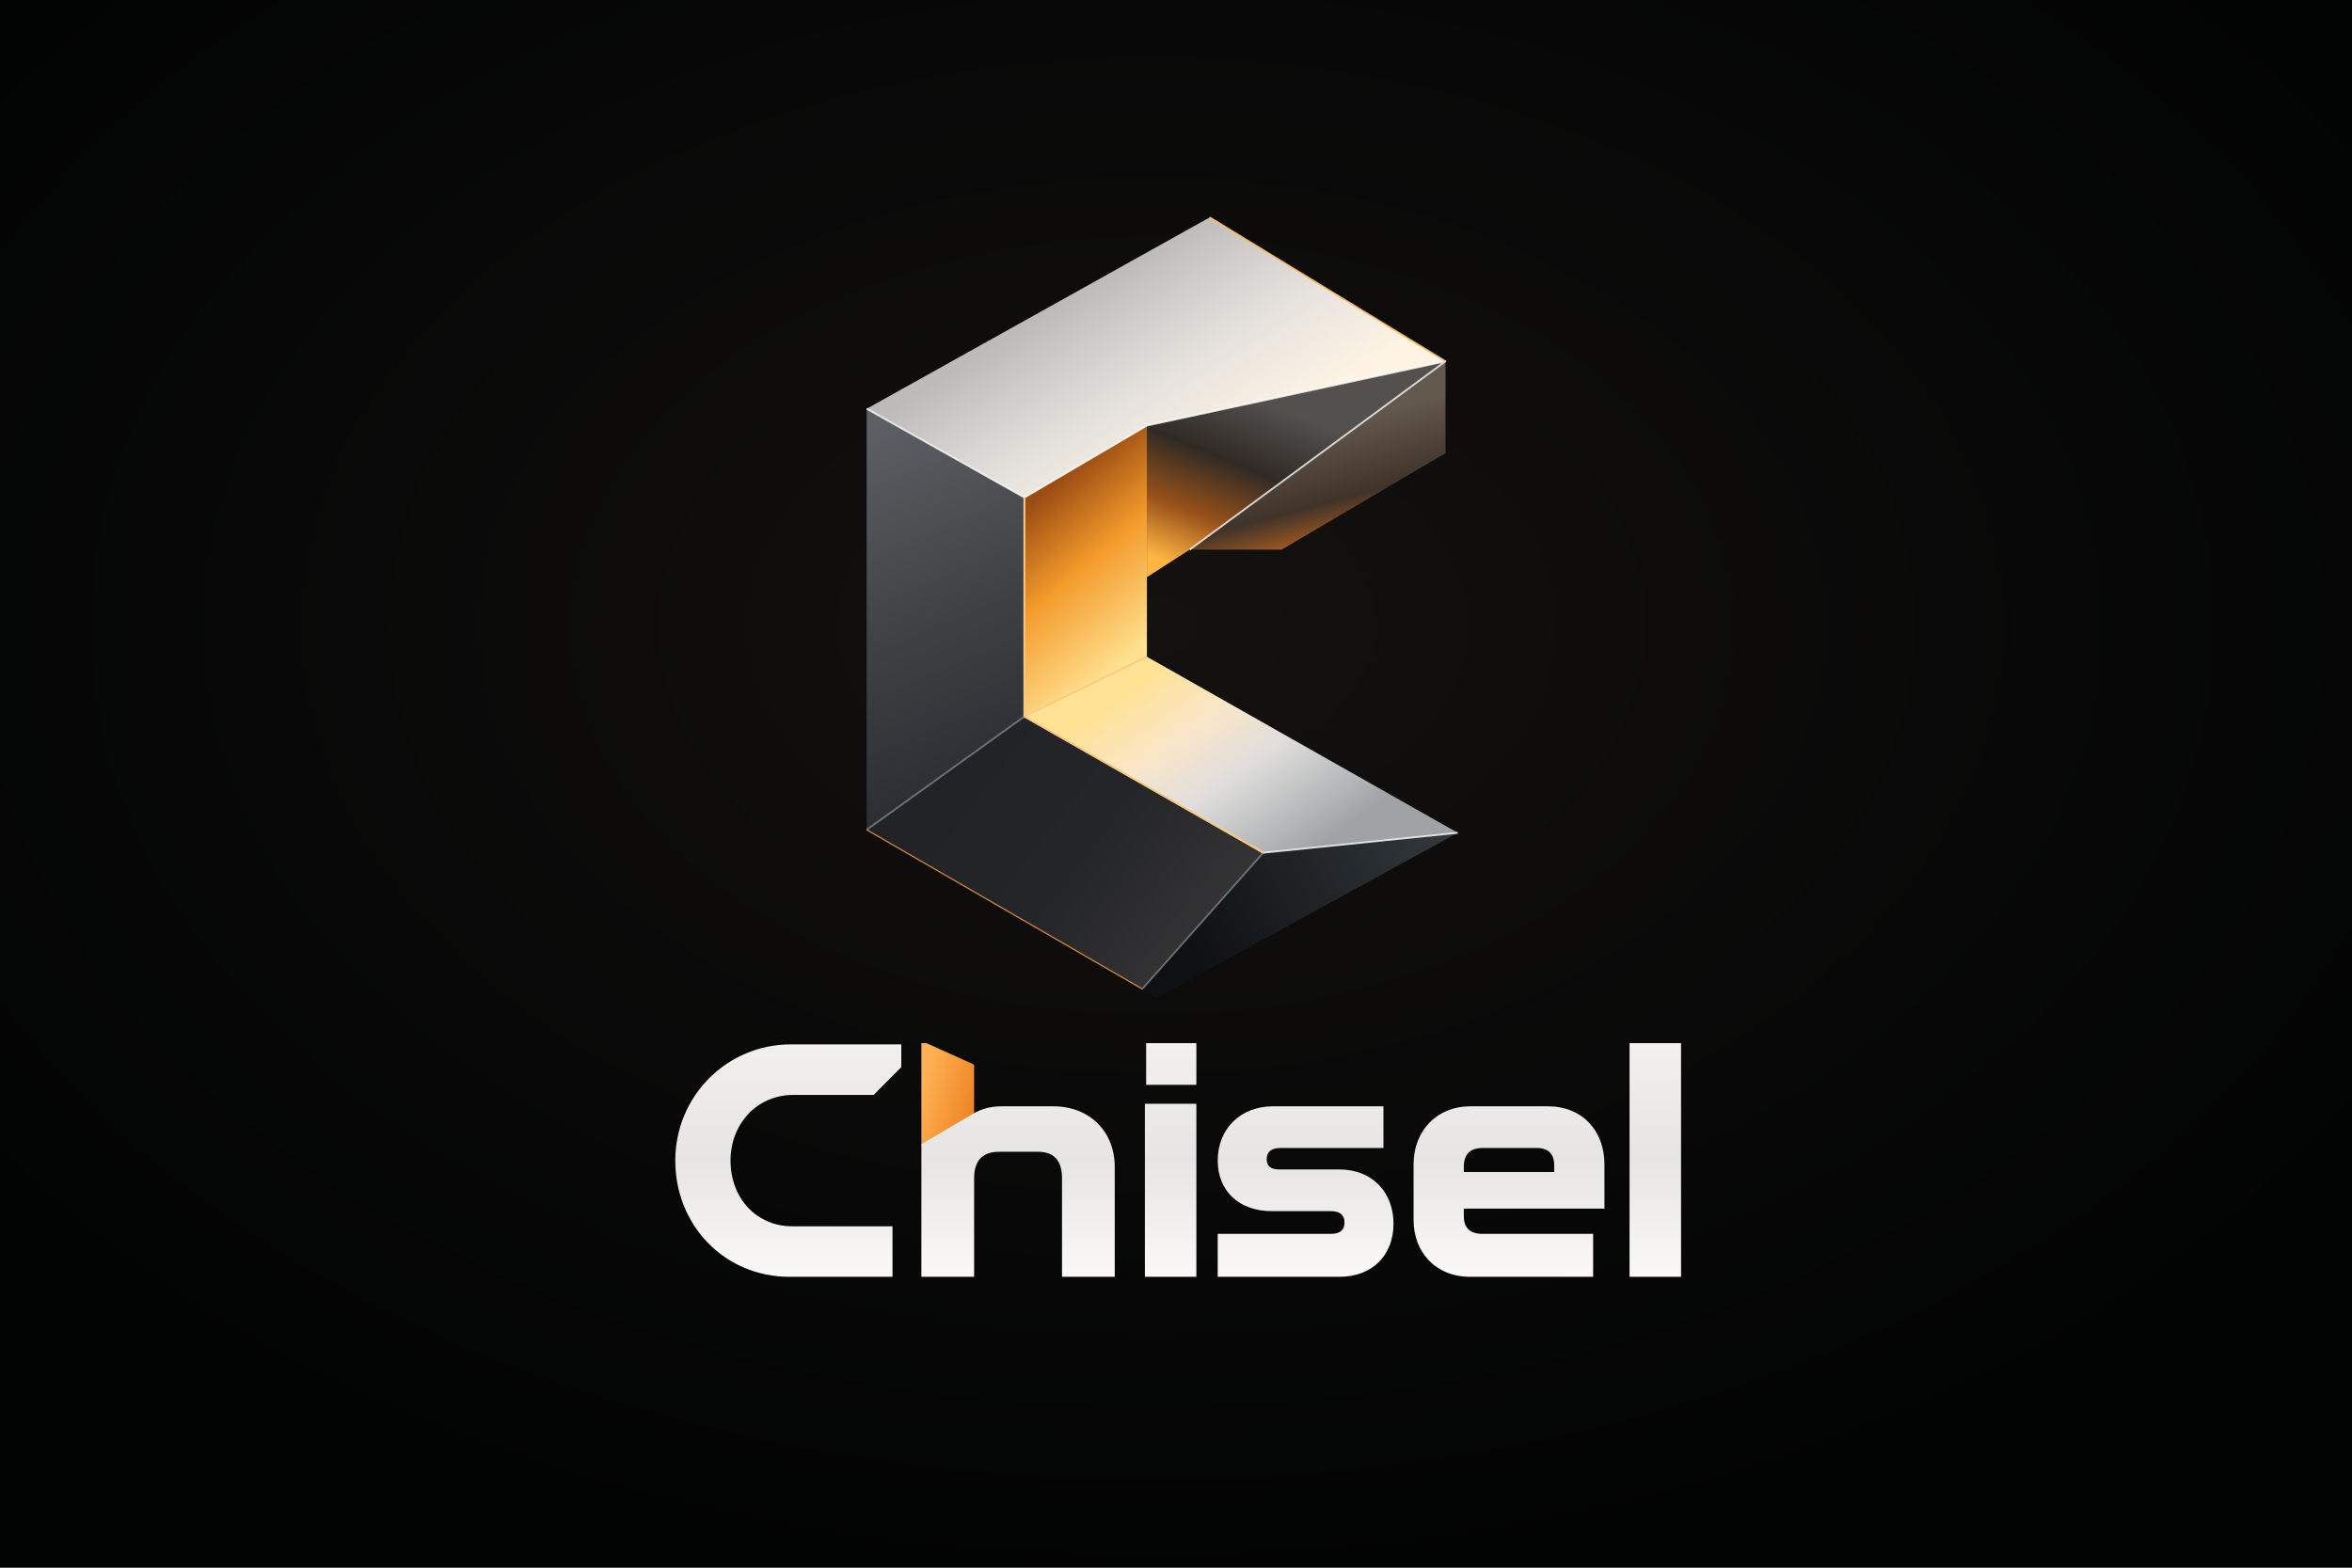
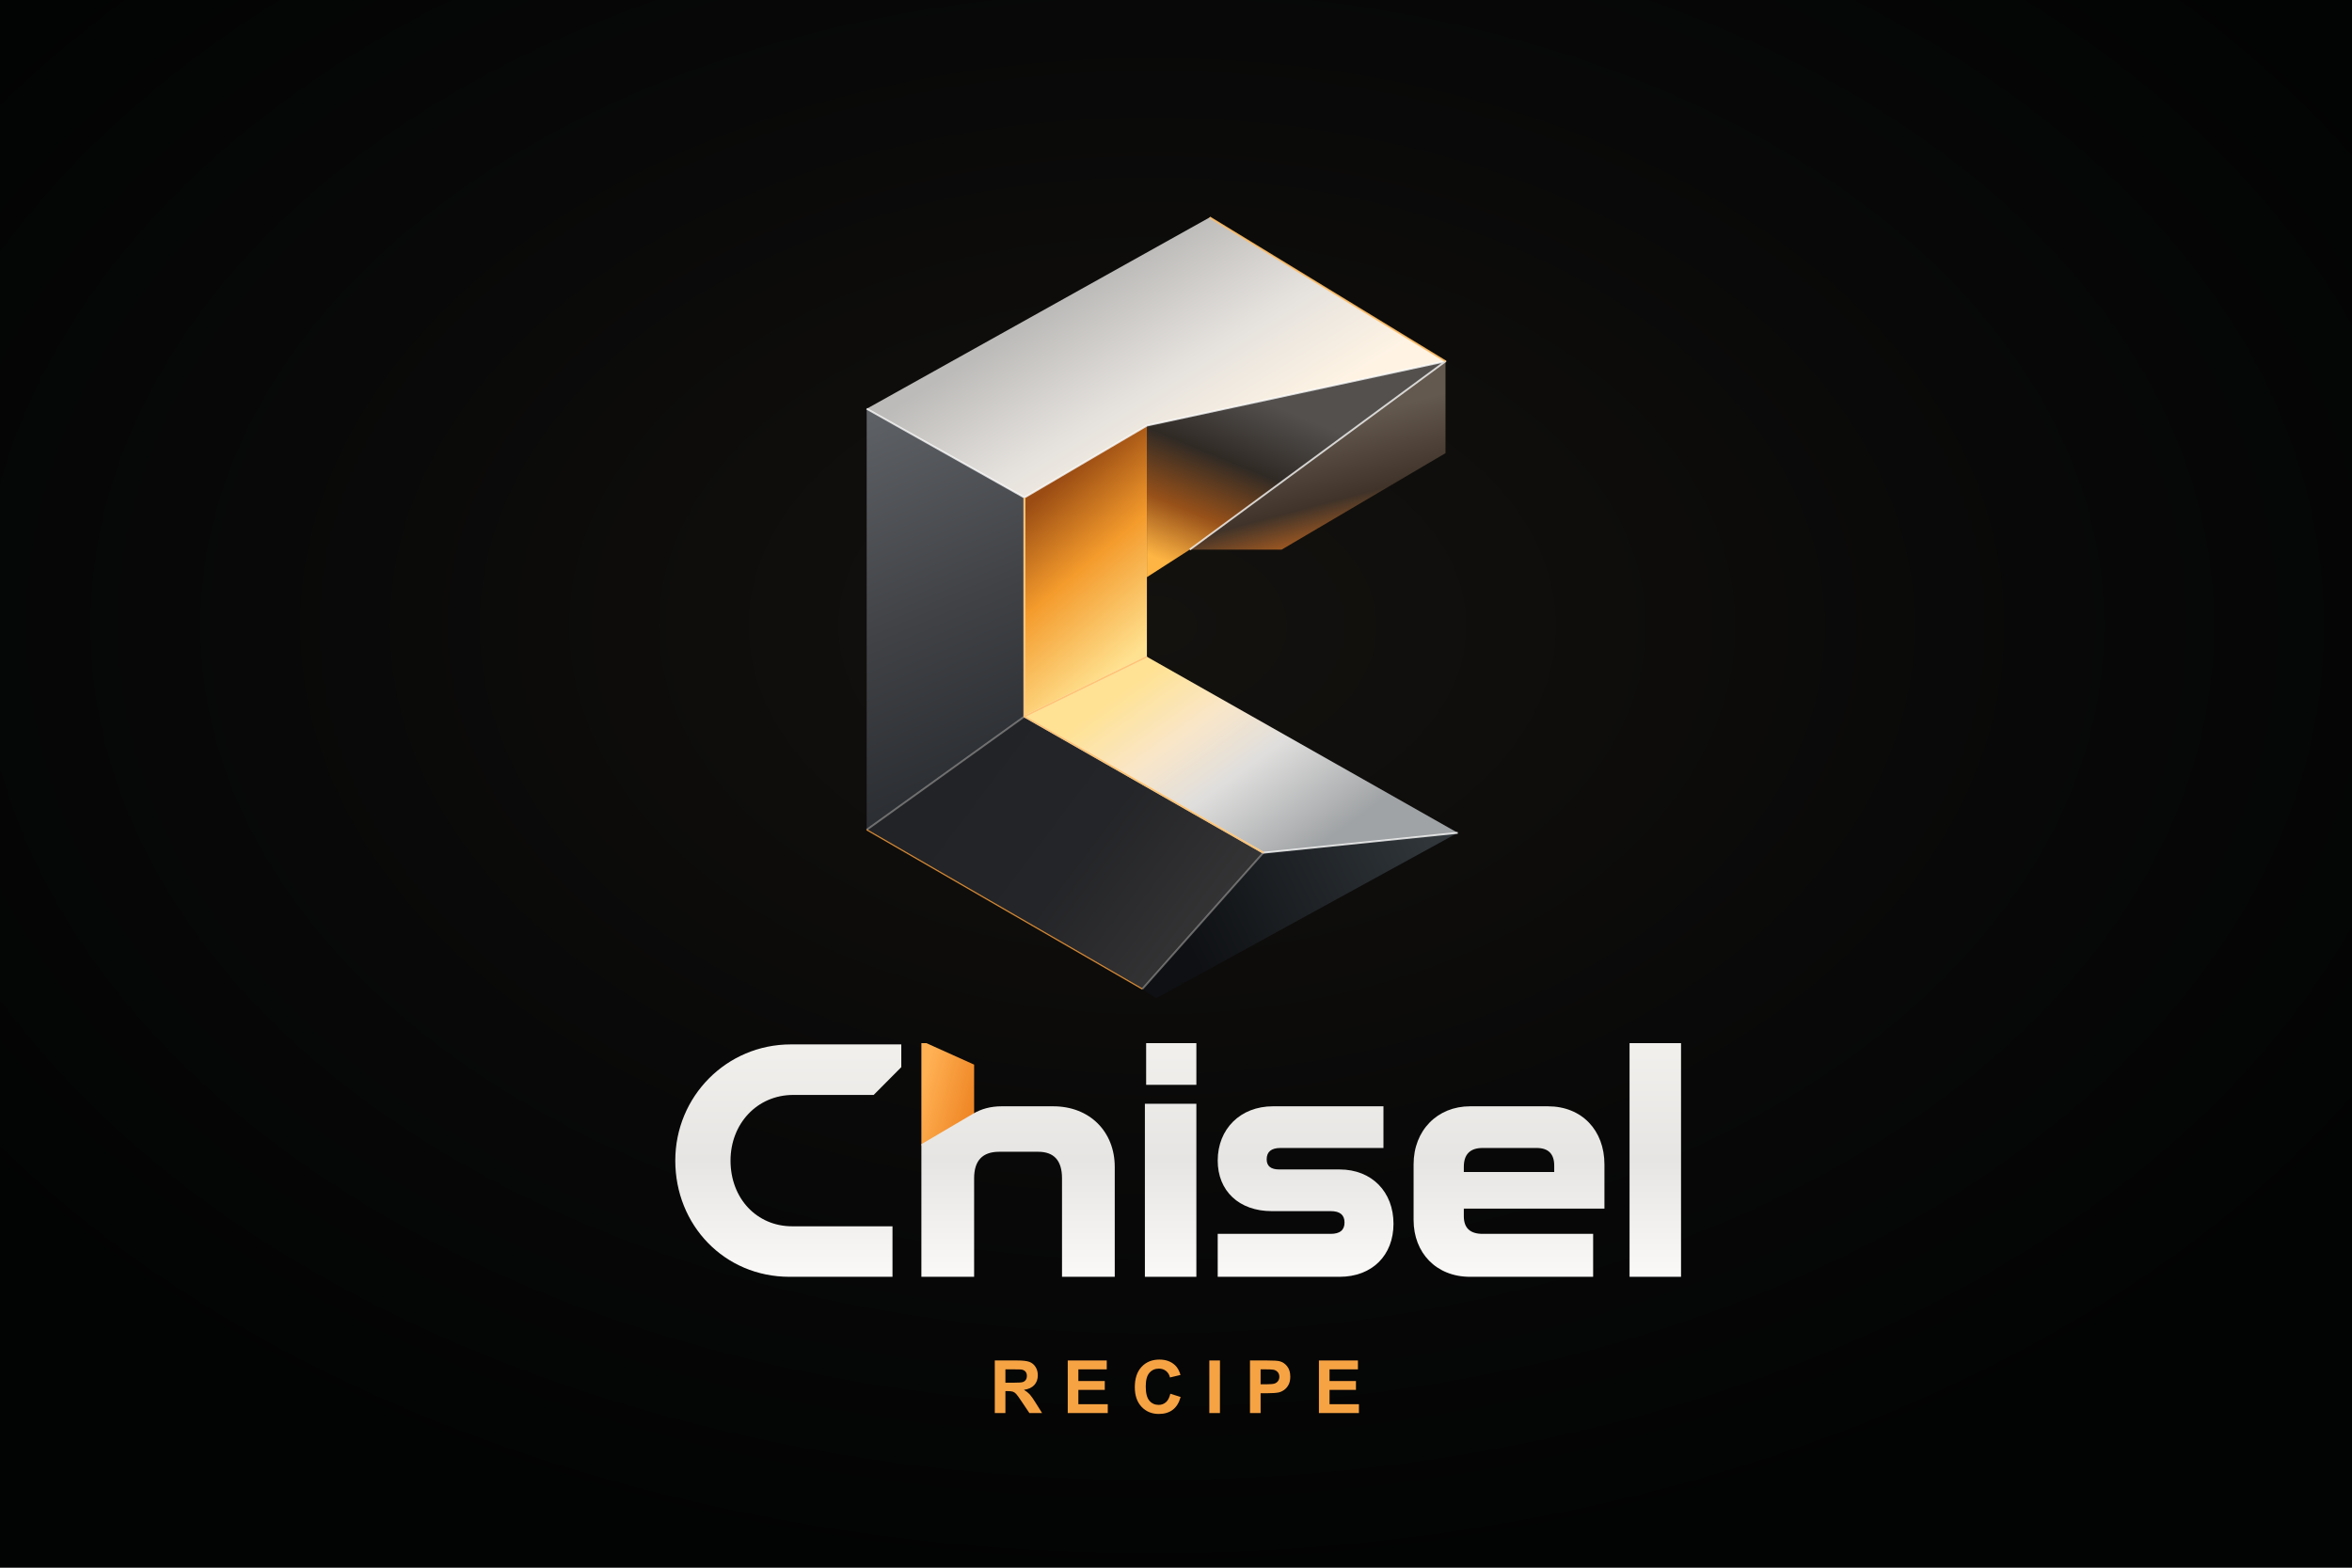
<svg xmlns="http://www.w3.org/2000/svg" width="1536" height="1024" viewBox="0 0 1536 1024" role="img" aria-labelledby="title desc">
  <defs>
    <linearGradient id="top" gradientUnits="userSpaceOnUse" x1="705" y1="164" x2="790" y2="302" gradientTransform="matrix(.87 0 0 .88 92 46)">
      <stop stop-color="#bdbbb9" />
      <stop offset=".52" stop-color="#e4e1dd" />
      <stop offset="1" stop-color="#fff4e4" />
    </linearGradient>
    <linearGradient id="left" gradientUnits="userSpaceOnUse" x1="550" y1="258" x2="662" y2="526" gradientTransform="matrix(.87 0 0 .88 92 46)">
      <stop stop-color="#5d6064" />
      <stop offset=".52" stop-color="#404246" />
      <stop offset="1" stop-color="#292c30" />
    </linearGradient>
    <linearGradient id="innerTop" gradientUnits="userSpaceOnUse" x1="844" y1="246" x2="792" y2="374" gradientTransform="matrix(.87 0 0 .88 92 46)">
      <stop stop-color="#53504e" />
      <stop offset=".37" stop-color="#302a25" />
      <stop offset=".7" stop-color="#985119" />
      <stop offset="1" stop-color="#ffb543" />
    </linearGradient>
    <linearGradient id="rightTop" gradientUnits="userSpaceOnUse" x1="892" y1="262" x2="914" y2="346" gradientTransform="matrix(.87 0 0 .88 92 46)">
      <stop stop-color="#64594f" />
      <stop offset=".65" stop-color="#403329" />
      <stop offset="1" stop-color="#ad5e20" />
    </linearGradient>
    <linearGradient id="orange" gradientUnits="userSpaceOnUse" x1="674" y1="316" x2="762" y2="421" gradientTransform="matrix(.87 0 0 .88 92 46)">
      <stop stop-color="#9a4c13" />
      <stop offset=".45" stop-color="#f49b2c" />
      <stop offset="1" stop-color="#ffe291" />
    </linearGradient>
    <linearGradient id="lowerTop" gradientUnits="userSpaceOnUse" x1="750" y1="451" x2="854" y2="597" gradientTransform="matrix(.87 0 0 .88 92 46)">
      <stop stop-color="#ffe293" />
      <stop offset=".3" stop-color="#f9e6c9" />
      <stop offset=".56" stop-color="#dfdedd" />
      <stop offset="1" stop-color="#a0a3a5" />
    </linearGradient>
    <linearGradient id="lowerFront" gradientUnits="userSpaceOnUse" x1="613" y1="515" x2="801" y2="659" gradientTransform="matrix(.87 0 0 .88 92 46)">
      <stop stop-color="#222326" />
      <stop offset=".48" stop-color="#242528" />
      <stop offset="1" stop-color="#363536" />
    </linearGradient>
    <linearGradient id="lowerRight" gradientUnits="userSpaceOnUse" x1="786" y1="651" x2="966" y2="561" gradientTransform="matrix(.87 0 0 .88 92 46)">
      <stop stop-color="#0e1013" />
      <stop offset="1" stop-color="#30363a" />
    </linearGradient>
    <linearGradient id="charcoal" gradientUnits="userSpaceOnUse" x1="768" y1="708" x2="768" y2="893">
      <stop stop-color="#f1f0ed" />
      <stop offset=".5" stop-color="#e6e5e3" />
      <stop offset="1" stop-color="#faf9f7" />
    </linearGradient>
    <linearGradient id="accent" gradientUnits="userSpaceOnUse" x1="563" y1="744" x2="605" y2="755">
      <stop stop-color="#ffb154" />
      <stop offset="1" stop-color="#ef8625" />
    </linearGradient>
    <radialGradient id="backgroundGlow" cx=".49" cy=".40" r=".61">
      <stop offset="0" stop-color="#14120f" />
      <stop offset=".62" stop-color="#080808" />
      <stop offset="1" stop-color="#020303" />
    </radialGradient>
  </defs>
  <path id="background" fill="url(#backgroundGlow)" d="M0 0H1536V1024H0Z" />
  <g id="faceted-c">
    <path id="upper-right-face" fill="url(#rightTop)" d="M944 236V296L837 359H777Z" />
    <path id="upper-inner-face" fill="url(#innerTop)" d="M749 278L944 236L777 359L749 377Z" />
    <path id="orange-inner-face" fill="url(#orange)" d="M669 325L749 278V429L669 468Z" />
    <path id="left-face" fill="url(#left)" d="M566 267L669 325V468L566 542Z" />
    <path id="top-face" fill="url(#top)" d="M566 267L790 142L944 236L749 278L669 325Z" />
    <path id="lower-front-face" fill="url(#lowerFront)" d="M566 542L669 468L825 557L746 646Z" />
    <path id="lower-right-face" fill="url(#lowerRight)" d="M746 646L825 557L952 544L755 652Z" />
    <path id="lower-top-face" fill="url(#lowerTop)" d="M669 468L749 429L952 544L825 557Z" />
    <g fill="none" stroke-linejoin="round" stroke-width="1.2">
      <path stroke="#fff" stroke-opacity=".78" d="M566 267L669 325L749 278L944 236L777 359M669 325V468L749 429M669 468L825 557L952 544" />
      <path stroke="#bdbbb8" stroke-opacity=".5" d="M566 542L669 468M825 557L746 646" />
      <path stroke="#ffc06b" stroke-opacity=".9" d="M790 142L944 236M669 325V468L749 429M669 468L825 557" />
      <path stroke="#f29938" stroke-width=".8" stroke-opacity=".85" d="M566 542L746 646" />
    </g>
  </g>
  <g id="wordmark" fill="url(#charcoal)" aria-label="Chisel" transform="matrix(.82 0 0 .825 140.06 97.275)">
    <path id="letter-c" d="M547 709H459C408 709 367 750 367 801C367 852 406 893 458 893H540V853H460C432 853 411 831 411 801C411 772 432 749 461 749H525L547 727Z" />
    <path id="chisel-accent" fill="url(#accent)" d="M563 708H567L605 725V764L563 789Z" />
    <path id="letter-h" d="M563 788L604 764Q614 758 627 758H668C697 758 717 778 717 806V893H675V815Q675 794 656 794H625Q605 794 605 815V893H563Z" />
    <path id="letter-i" d="M742 708H782V741H742ZM741 756H782V893H741Z" />
    <path id="letter-s" d="M931 758H843C817 758 799 776 799 801C799 825 816 841 842 841H889Q900 841 900 850Q900 859 889 859H799V893H896C922 893 939 876 939 851C939 826 922 808 896 808H848Q838 808 838 800Q838 791 849 791H931Z" />
    <path id="letter-e" fill-rule="evenodd" d="M1000 758H1062C1089 758 1107 777 1107 804V839H995V845Q995 859 1010 859H1098V893H1000C973 893 955 874 955 848V804C955 777 974 758 1000 758ZM995 810H1067V805Q1067 791 1053 791H1010Q995 791 995 806Z" />
    <path id="letter-l" d="M1127 708H1168V893H1127Z" />
  </g>
+   <g id="recipe-wordmark" fill="#f6a344" aria-label="Recipe">
+     <path id="recipe-letter-1" d="M649.66 923.0V888.641H664.262Q669.77 888.641 672.266 889.566Q674.762 890.492 676.262 892.859Q677.762 895.227 677.762 898.273Q677.762 902.141 675.488 904.66Q673.215 907.18 668.691 907.836Q670.941 909.148 672.406 910.719Q673.871 912.289 676.355 916.297L680.551 923.0H672.254L667.238 915.523Q664.566 911.516 663.582 910.473Q662.598 909.43 661.496 909.043Q660.395 908.656 658.004 908.656H656.598V923.0ZM656.598 903.172H661.73Q666.723 903.172 667.965 902.75Q669.207 902.328 669.91 901.297Q670.613 900.266 670.613 898.719Q670.613 896.984 669.688 895.918Q668.762 894.852 667.074 894.57Q666.23 894.453 662.012 894.453H656.598Z" />
+     <path id="recipe-letter-2" d="M697.301 923.0V888.641H722.777V894.453H704.238V902.07H721.488V907.859H704.238V917.211H723.434V923.0Z" />
+     <path id="recipe-letter-3" d="M764.301 910.367 771.027 912.5Q769.48 918.125 765.883 920.855Q762.285 923.586 756.754 923.586Q749.91 923.586 745.504 918.91Q741.098 914.234 741.098 906.125Q741.098 897.547 745.527 892.801Q749.957 888.055 757.176 888.055Q763.48 888.055 767.418 891.781Q769.762 893.984 770.934 898.109L764.066 899.75Q763.457 897.078 761.523 895.531Q759.59 893.984 756.824 893.984Q753.004 893.984 750.625 896.727Q748.246 899.469 748.246 905.609Q748.246 912.125 750.59 914.891Q752.934 917.656 756.684 917.656Q759.449 917.656 761.441 915.898Q763.434 914.141 764.301 910.367Z" />
+     <path id="recipe-letter-4" d="M789.77 923.0V888.641H796.707V923.0Z" />
+     <path id="recipe-letter-5" d="M816.316 923.0V888.641H827.449Q833.777 888.641 835.699 889.156Q838.652 889.93 840.645 892.52Q842.637 895.109 842.637 899.211Q842.637 902.375 841.488 904.531Q840.34 906.688 838.57 907.918Q836.801 909.148 834.973 909.547Q832.488 910.039 827.777 910.039H823.254V923.0ZM823.254 894.453V904.203H827.051Q831.152 904.203 832.535 903.664Q833.918 903.125 834.703 901.977Q835.488 900.828 835.488 899.305Q835.488 897.43 834.387 896.211Q833.285 894.992 831.598 894.688Q830.355 894.453 826.605 894.453Z" />
+     <path id="recipe-letter-6" d="M861.332 923.0V888.641H886.809V894.453H868.27V902.07H885.52V907.859H868.27V917.211H887.465V923.0Z" />
+   </g>
</svg>
